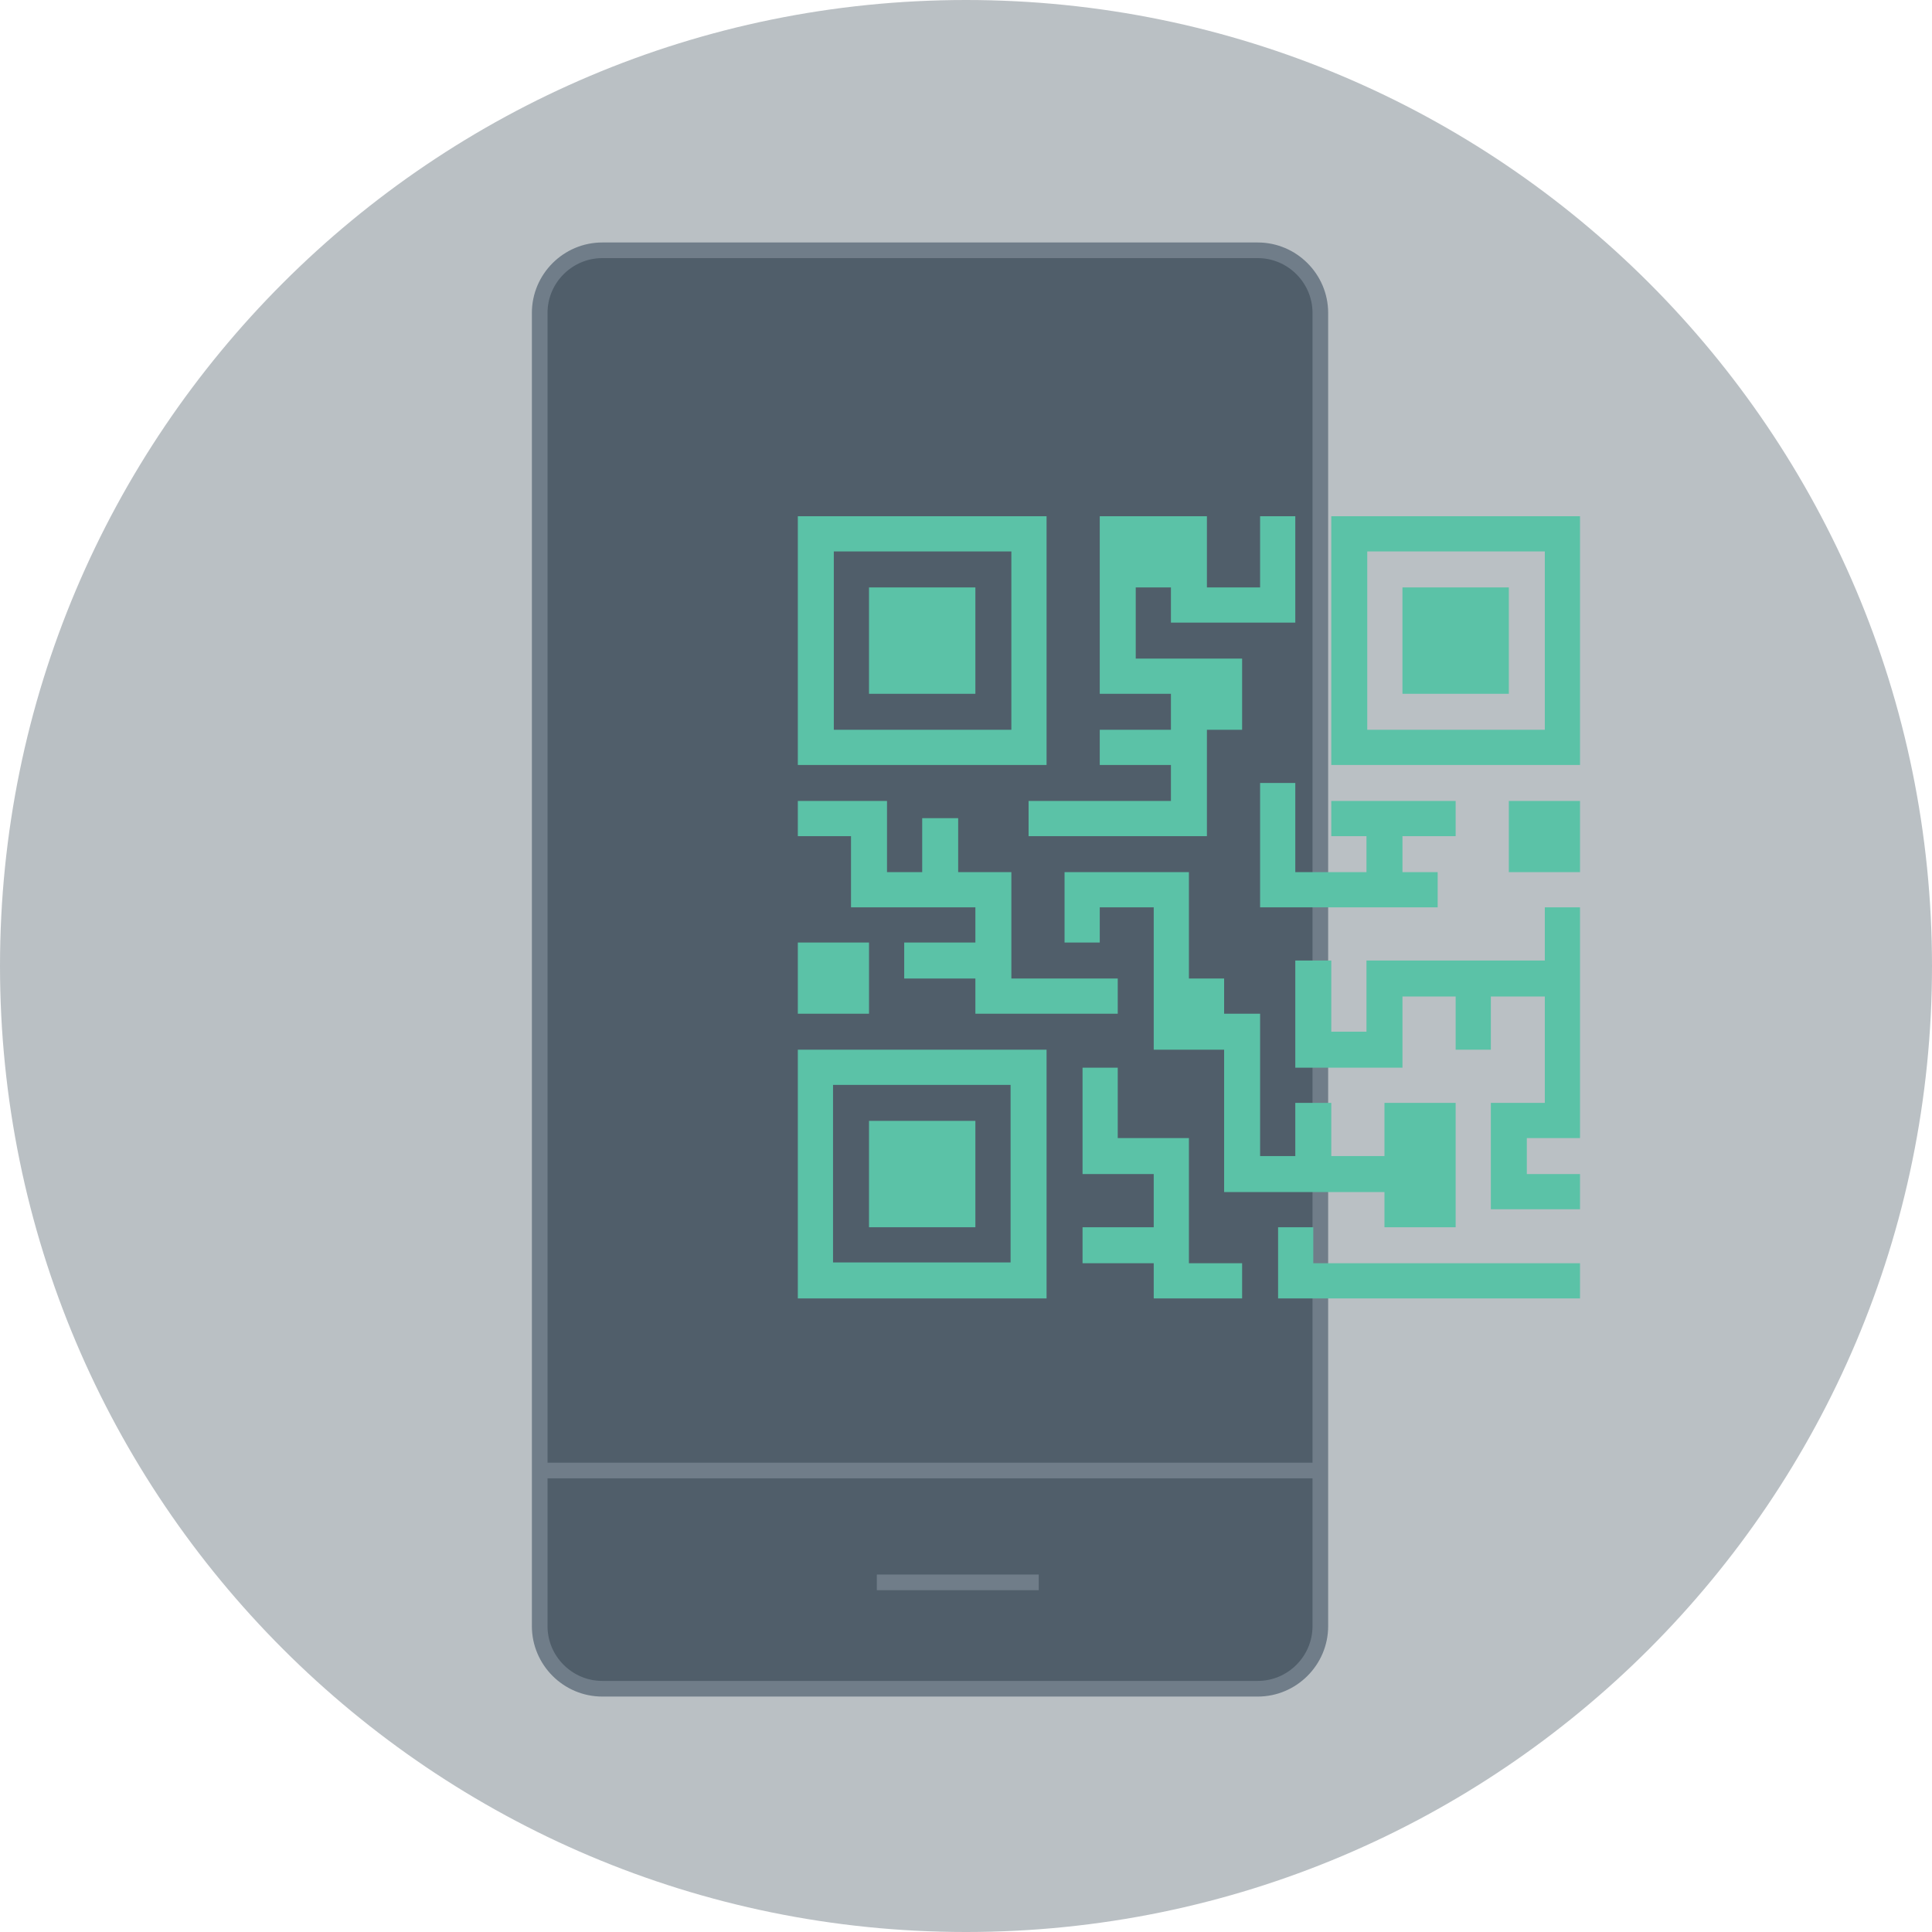
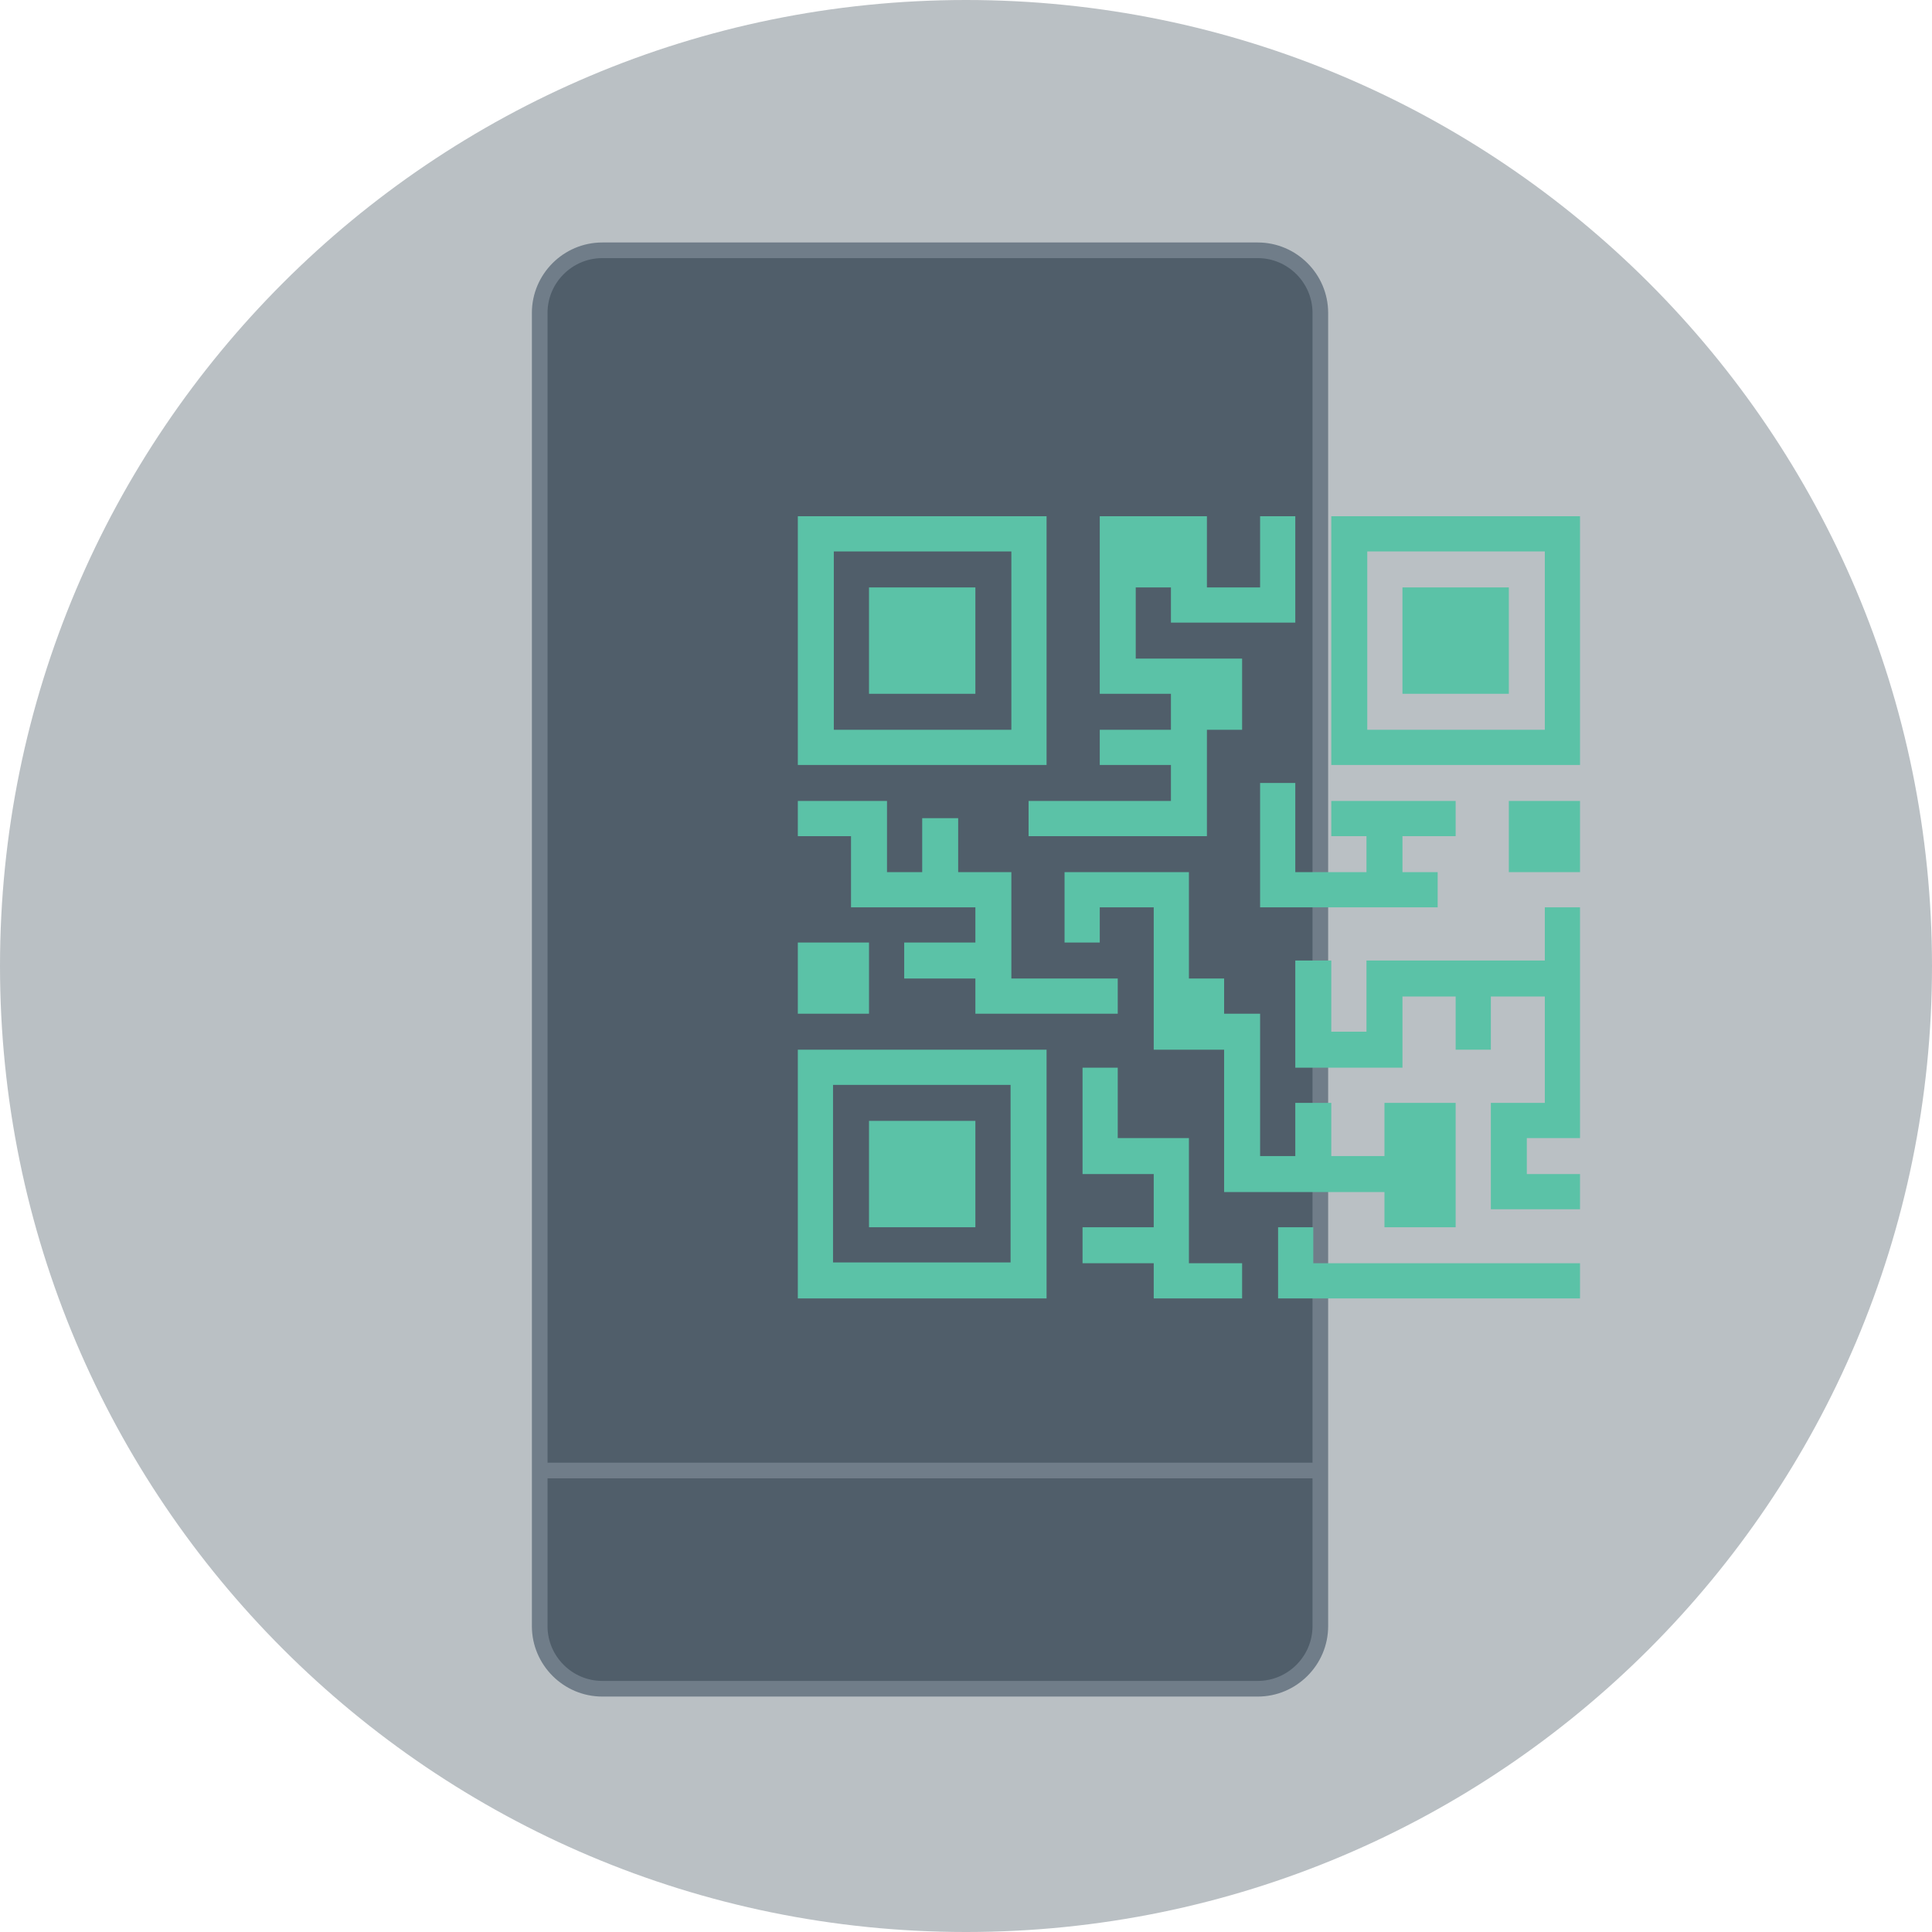
- <svg xmlns="http://www.w3.org/2000/svg" width="247px" height="247px" viewBox="0 0 247 247" version="1.1">
-   <defs>
-     <linearGradient x1="50.003%" y1="-0.003%" x2="50.003%" y2="75.267%" id="linearGradient-1">
-       <stop stop-color="#192C3A" offset="0%" />
-       <stop stop-color="#192C3A" offset="100%" />
+ <svg xmlns="http://www.w3.org/2000/svg" width="247px" height="247px" viewBox="0 0 247 247" version="1.1" id="svg2">
+   <defs id="defs8">
+     <linearGradient x1="123.508" y1="-0.007" x2="123.508" y2="185.91" id="linearGradient-1" gradientUnits="userSpaceOnUse">
+       <stop stop-color="#192C3A" offset="0%" id="stop11" />
+       <stop stop-color="#192C3A" offset="100%" id="stop13" />
    </linearGradient>
  </defs>
-   <g id="Page-1" stroke="none" stroke-width="1" fill="none" fill-rule="evenodd">
-     <g id="onboarding-tour-phone">
-       <path d="M123.5,247 C191.7,247 247,191.7 247,123.5 C247,55.3 191.7,0 123.5,0 C55.3,0 0,55.3 0,123.5 C0,191.7 55.3,247 123.5,247 Z" id="Shape" fill="url(#linearGradient-1)" fill-rule="nonzero" opacity="0.3" />
-       <g id="Group" transform="translate(69, 32)" stroke="#707D89" stroke-width="2">
-         <path d="M8,0 L91.8,0 C96.2,0 99.8,3.6 99.8,8 L99.8,175.9 C99.8,180.3 96.2,183.9 91.8,183.9 L8,183.9 C3.6,183.9 0,180.3 0,175.9 L0,8 C0,3.6 3.6,0 8,0 Z" id="Shape" fill-opacity="0.655" fill="#192C3A" fill-rule="nonzero" />
-         <path d="M0.5,156 L99.3,156" id="Shape" stroke-linecap="square" />
-         <path d="M44.1,170.3 L62.8,170.3" id="Shape" stroke-linecap="square" />
+   <g id="g3457">
+     <path style="opacity:0.3;fill:url(#linearGradient-1);fill-rule:nonzero;stroke:none;stroke-width:1" id="Shape" d="M 123.5,247 C 191.7,247 247,191.7 247,123.5 247,55.3 191.7,0 123.5,0 55.3,0 0,55.3 0,123.5 0,191.7 55.3,247 123.5,247 Z" />
+     <g id="g3436">
+       <g id="g3432">
+         <path d="m 77,32 83.8,0 c 4.4,0 8,3.6 8,8 l 0,167.9 c 0,4.4 -3.6,8 -8,8 l -83.8,0 c -4.4,0 -8,-3.6 -8,-8 L 69,40 c 0,-4.4 3.6,-8 8,-8 z" id="path19" style="fill:#192c3a;fill-opacity:0.655;fill-rule:nonzero;stroke:#707d89;stroke-width:2" />
+         <path d="m 69.5,188 98.8,0" id="path21" style="fill:none;fill-rule:evenodd;stroke:#707d89;stroke-width:2;stroke-linecap:square" />
      </g>
-       <g id="Group" transform="translate(102, 66)" fill-rule="nonzero" fill="#5BC2A7">
-         <path d="M31.8,0 L0,0 L0,31.8 L31.8,31.8 L31.8,0 L31.8,0 Z M27.3,27.3 L4.6,27.3 L4.6,4.5 L27.3,4.5 L27.3,27.3 L27.3,27.3 Z" id="Shape" />
-         <polygon id="Shape" points="65.9 90.9 61.4 90.9 61.4 100 100 100 100 95.5 65.9 95.5" />
+       <g id="g25" transform="translate(102,66)" style="fill:#5bc2a7;fill-rule:nonzero;stroke:none;stroke-width:1">
+         <path d="M 31.8,0 0,0 l 0,31.8 31.8,0 0,-31.8 0,0 z m -4.5,27.3 -22.7,0 0,-22.8 22.7,0 0,22.8 0,0 z" id="path27" />
+         <polygon id="polygon29" points="100,95.5 65.9,95.5 65.9,90.9 61.4,90.9 61.4,100 100,100 " />
        <rect id="Rectangle-path" x="9.1" y="9.1" width="13.6" height="13.6" />
-         <path d="M0,100 L31.8,100 L31.8,68.2 L0,68.2 L0,100 L0,100 Z M4.5,72.7 L27.2,72.7 L27.2,95.4 L4.5,95.4 L4.5,72.7 L4.5,72.7 Z" id="Shape" />
-         <rect id="Rectangle-path" x="9.1" y="77.3" width="13.6" height="13.6" />
-         <path d="M68.2,0 L68.2,31.8 L100,31.8 L100,0 L68.2,0 L68.2,0 Z M95.5,27.3 L72.8,27.3 L72.8,4.5 L95.5,4.5 L95.5,27.3 L95.5,27.3 Z" id="Shape" />
-         <rect id="Rectangle-path" x="77.3" y="9.1" width="13.6" height="13.6" />
-         <rect id="Rectangle-path" x="90.9" y="36.4" width="9.1" height="9.1" />
-         <rect id="Rectangle-path" x="0" y="54.5" width="9.1" height="9.1" />
-         <polygon id="Shape" points="47.7 36.4 29.5 36.4 29.5 40.9 52.3 40.9 52.3 31.8 52.3 27.3 56.8 27.3 56.8 18.2 52.3 18.2 47.7 18.2 43.2 18.2 43.2 9.1 47.7 9.1 47.7 13.6 63.6 13.6 63.6 0 59.1 0 59.1 9.1 52.3 9.1 52.3 0 50 0 40.9 0 38.6 0 38.6 22.7 47.7 22.7 47.7 27.3 38.6 27.3 38.6 31.8 47.7 31.8" />
-         <polygon id="Shape" points="6.8 50 15.9 50 20.5 50 22.7 50 22.7 54.5 13.6 54.5 13.6 59.1 22.7 59.1 22.7 63.6 40.9 63.6 40.9 59.1 27.3 59.1 27.3 54.5 27.3 45.5 20.5 45.5 20.5 38.6 15.9 38.6 15.9 45.5 11.4 45.5 11.4 36.4 0 36.4 0 40.9 6.8 40.9" />
-         <polygon id="Shape" points="50 90.9 50 79.5 40.9 79.5 40.9 70.5 36.4 70.5 36.4 84.1 45.5 84.1 45.5 90.9 36.4 90.9 36.4 95.5 45.5 95.5 45.5 100 56.8 100 56.8 95.5 50 95.5" />
-         <polygon id="Shape" points="72.7 45.5 63.6 45.5 63.6 34.1 59.1 34.1 59.1 50 81.8 50 81.8 45.5 77.3 45.5 77.3 40.9 84.1 40.9 84.1 36.4 77.3 36.4 72.7 36.4 68.2 36.4 68.2 40.9 72.7 40.9" />
-         <polygon id="Shape" points="68.2 86.4 75 86.4 75 90.9 84.1 90.9 84.1 86.4 84.1 81.8 84.1 75 75 75 75 81.8 68.2 81.8 68.2 75 63.6 75 63.6 81.8 59.1 81.8 59.1 63.6 54.5 63.6 54.5 59.1 50 59.1 50 45.5 34.1 45.5 34.1 54.5 38.6 54.5 38.6 50 45.5 50 45.5 59.1 45.5 68.2 54.5 68.2 54.5 81.8 54.5 86.4 59.1 86.4 63.6 86.4" />
-         <polygon id="Shape" points="95.5 56.8 88.6 56.8 84.1 56.8 72.7 56.8 72.7 65.9 68.2 65.9 68.2 56.8 63.6 56.8 63.6 70.5 77.3 70.5 77.3 61.4 84.1 61.4 84.1 68.2 88.6 68.2 88.6 61.4 95.5 61.4 95.5 75 88.6 75 88.6 88.6 100 88.6 100 84.1 93.2 84.1 93.2 79.5 100 79.5 100 61.4 100 56.8 100 50 95.5 50" />
+         <path d="m 0,100 31.8,0 0,-31.8 -31.8,0 0,31.8 0,0 z m 4.5,-27.3 22.7,0 0,22.7 -22.7,0 0,-22.7 0,0 z" id="path32" />
+         <rect id="rect34" x="9.1" y="77.3" width="13.6" height="13.6" />
+         <path d="m 68.2,0 0,31.8 31.8,0 0,-31.8 -31.8,0 0,0 z m 27.3,27.3 -22.7,0 0,-22.8 22.7,0 0,22.8 0,0 z" id="path36" />
+         <rect id="rect38" x="77.3" y="9.1" width="13.6" height="13.6" />
+         <rect id="rect40" x="90.9" y="36.4" width="9.1" height="9.1" />
+         <rect id="rect42" x="0" y="54.5" width="9.1" height="9.1" />
+         <polygon id="polygon44" points="52.3,31.8 52.3,27.3 56.8,27.3 56.8,18.2 52.3,18.2 47.7,18.2 43.2,18.2 43.2,9.1 47.7,9.1 47.7,13.6 63.6,13.6 63.6,0 59.1,0 59.1,9.1 52.3,9.1 52.3,0 50,0 40.9,0 38.6,0 38.6,22.7 47.7,22.7 47.7,27.3 38.6,27.3 38.6,31.8 47.7,31.8 47.7,36.4 29.5,36.4 29.5,40.9 52.3,40.9 " />
+         <polygon id="polygon46" points="22.7,54.5 13.6,54.5 13.6,59.1 22.7,59.1 22.7,63.6 40.9,63.6 40.9,59.1 27.3,59.1 27.3,54.5 27.3,45.5 20.5,45.5 20.5,38.6 15.9,38.6 15.9,45.5 11.4,45.5 11.4,36.4 0,36.4 0,40.9 6.8,40.9 6.8,50 15.9,50 20.5,50 22.7,50 " />
+         <polygon id="polygon48" points="36.4,70.5 36.4,84.1 45.5,84.1 45.5,90.9 36.4,90.9 36.4,95.5 45.5,95.5 45.5,100 56.8,100 56.8,95.5 50,95.5 50,90.9 50,79.5 40.9,79.5 40.9,70.5 " />
+         <polygon id="polygon50" points="59.1,50 81.8,50 81.8,45.5 77.3,45.5 77.3,40.9 84.1,40.9 84.1,36.4 77.3,36.4 72.7,36.4 68.2,36.4 68.2,40.9 72.7,40.9 72.7,45.5 63.6,45.5 63.6,34.1 59.1,34.1 " />
+         <polygon id="polygon52" points="84.1,86.4 84.1,81.8 84.1,75 75,75 75,81.8 68.2,81.8 68.2,75 63.6,75 63.6,81.8 59.1,81.8 59.1,63.6 54.5,63.6 54.5,59.1 50,59.1 50,45.5 34.1,45.5 34.1,54.5 38.6,54.5 38.6,50 45.5,50 45.5,59.1 45.5,68.2 54.5,68.2 54.5,81.8 54.5,86.4 59.1,86.4 63.6,86.4 68.2,86.4 75,86.4 75,90.9 84.1,90.9 " />
+         <polygon id="polygon54" points="72.7,65.9 68.2,65.9 68.2,56.8 63.6,56.8 63.6,70.5 77.3,70.5 77.3,61.4 84.1,61.4 84.1,68.2 88.6,68.2 88.6,61.4 95.5,61.4 95.5,75 88.6,75 88.6,88.6 100,88.6 100,84.1 93.2,84.1 93.2,79.5 100,79.5 100,61.4 100,56.8 100,50 95.5,50 95.5,56.8 88.6,56.8 84.1,56.8 72.7,56.8 " />
      </g>
    </g>
  </g>
</svg>
